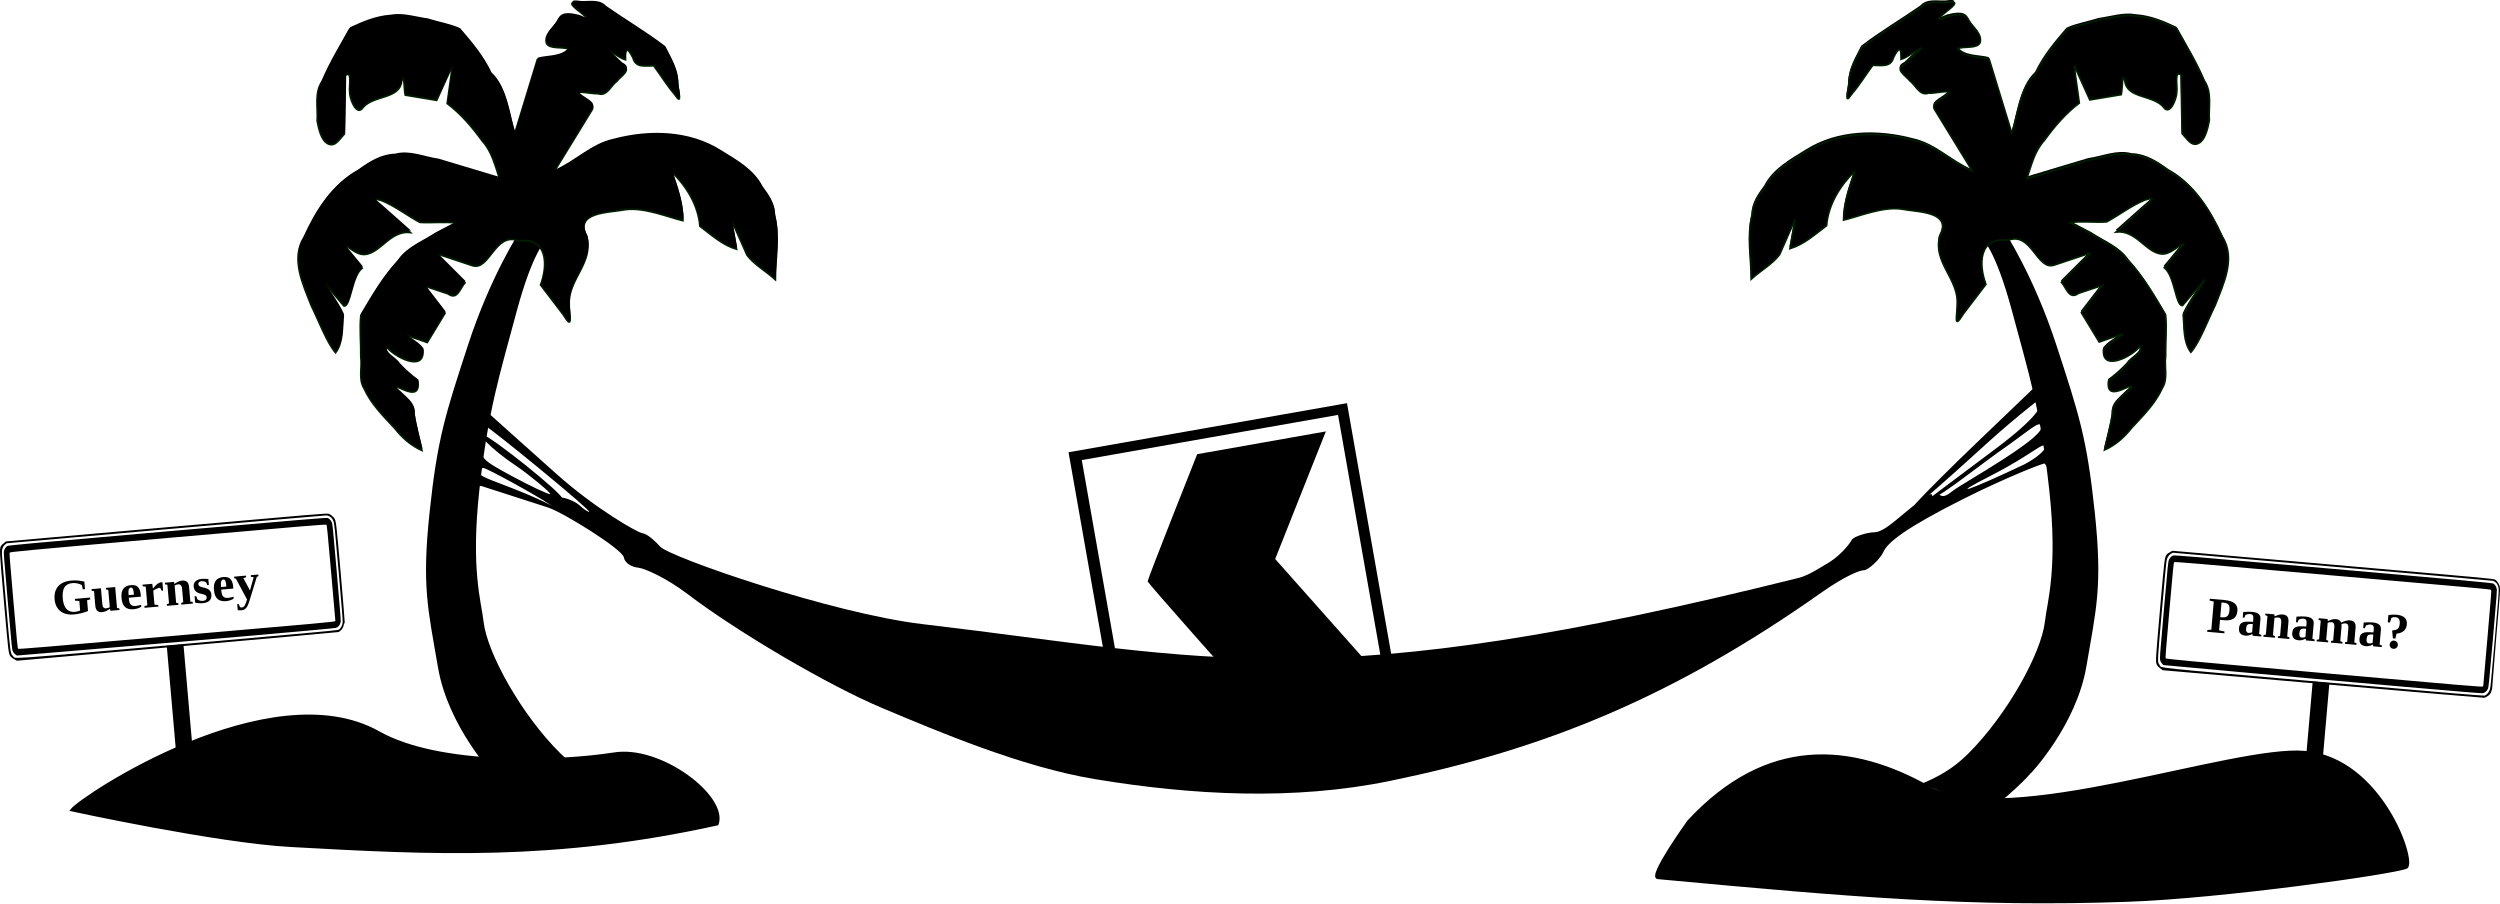
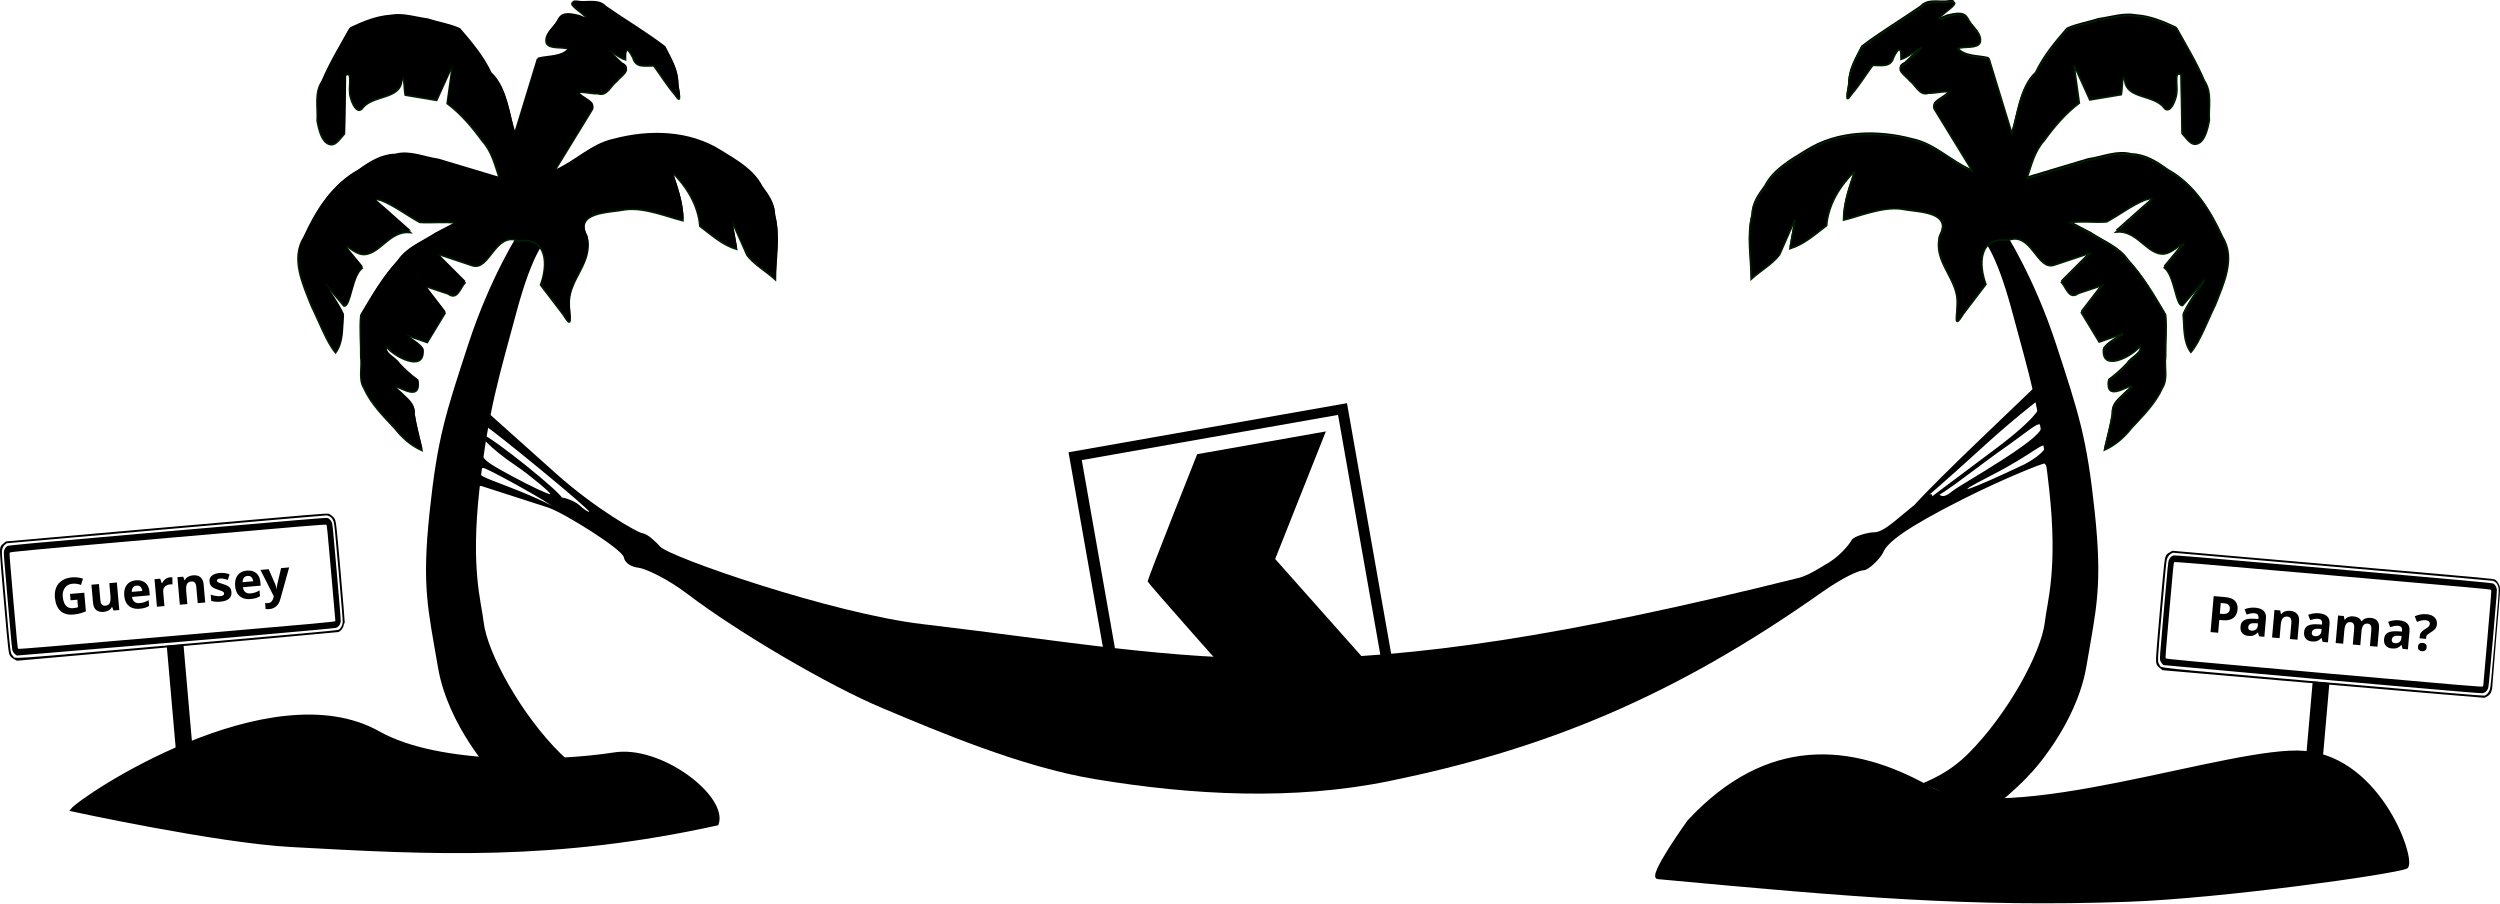
<svg xmlns="http://www.w3.org/2000/svg" viewBox="0 0 2222.525 803.049">
  <defs>
    <style>
		@font-face {
- 			font-family: "DIN 1451 Mittelschrift";
- 		src:	local("DIN 1451 Mittelschrift"),
+ 			font-family: "DIN-1451-Mittelschrift";
+ 			src:	local("DIN 1451 Mittelschrift"),
+ 				local("DIN-1451-Mittelschrift"),
				url("https://bkb-skandal.ch/fonts/din1451.woff2"),
				url("https://bkb-skandal.ch/fonts/din1451.ttf");
		}
		</style>
  </defs>
  <g fill-rule="evenodd">
    <path stroke="#000" stroke-width="5.184" d="M464.674 206.422s-25.98 39.392-46.02 100.765c-20.04 61.372-27.18 82.44-34.17 148.528-6.99 66.088-1.414 85.216 7.44 137.14 8.856 51.922 49.05 94.426 49.05 94.426s19.847 22.04 45.653 38.95c14.182-10.92 31.407-21.11 50.796-26.82-12.587-5.48-27.164-14.13-41.06-27.83-34.952-34.46-65.796-90.19-68.982-118.31-2.06-18.22-11.68-46.7-3.76-118.31 7.92-71.6 18.07-102.28 32.98-157.99 14.92-55.7 26.73-64.85 26.73-64.85l-18.64-5.69z" />
    <path stroke="#001f00" stroke-width="1.469" d="M460.923 214.102c-21.024-8.25-25.66 27.342-41.15 22.013-10.828-3.61-21.656-7.22-32.483-10.828l26.097 26.098c-4.44 5.025-6.91 15.967-15.052 9.896-7.1-2.36-14.2-4.73-21.298-7.1l18.64 24.24c-5.28 8.7-10.562 17.4-15.844 26.1l-21.437-7.45c5.51 4.9 13.844 8.53 17.603 14.22 1.68 20.13-25.64 6.05-32.52-3.03-2.51 7.14 8.18 10.62 11.48 16.15 5.05 5.37 10.47 10.32 16.48 14.61 1.61 10.45-3.81 11.18-12.34 7.62-9.93-4.54-11.08-3.84-2.58 3.56 5.19 5.44 12.32 9.87 11.6 18.34 1.51 10.84 4.64 21.34 7.04 32-9.76-4.36-17.52-11.22-24.11-19.55-10.27-11.11-21.19-21.76-27.48-35.77-5.11-8.1-1.55-18.58-2.84-27.73.22-12.36-1.22-25.16.04-37.24 9.92-16.69 19.59-33.55 32.89-47.85 7.79-11.61 21.62-16.45 32.88-24l19.36-10.1c-10.84-1.38-22.13.11-32.7-.6-11.41-6.2-22.03-14.5-33.92-19.39-13.11-4.17-2.65 3.14 2.55 7.89l23.05 20.49c-18.06-1.91-26.38 18.28-40.58 19.58-7.64.47-13.27-6.45-20.01-9.32L322 238.38c-9.38 7.17-10.18 34.68-16.265 33.68L285.68 248.6c6.235 10.706 14.45 20.915 19.49 31.924-1.16 11.34.253 23.376-6.81 33.11-7.676-8.647-15.155-28.74-21.69-41.94-7.348-18.886-18.54-41.73-6.3-60.913 10.55-23.21 24.79-45.86 47.75-58.52 9.886-7.18 20.186-13.68 32.69-13.99 12.927-3.49 25.73 2.64 38.515 4.42l54.803 16.44c-4-11.88-6.8-24.37-15.51-33.88-8.88-12.28-18.93-24.07-31.09-33.23l4.66-33.55-13.98 30.76-27.965-4.66c-1.082-3.7-.88-22.71-3.15-12.27-1.944 16.62-26.472 11.77-35.427 24.64-5.466 5.15-10.948-9.62-10.824-15.17-.73-4.49 2.468-19.56-3.748-14.65l-.914 51.96c-4.966 5.35-9.244 13.69-16.93 7.21-4.35-4.27-6.084-12.61-7.306-18.87.808-11.87-2.705-24.7 4.437-35.17 6.81-16.14 15.96-31.09 24.46-46.37 11.43-5.34 23-10.21 35.74-11.08 11.16-2.1 22.54 1.86 33.63 3.33 9.31 3.1 19.65 4.59 28.32 8.66 10.6 12.25 20.98 24.59 27.95 39.35 14.3 13.08 16.31 39.26 21.05 52.77 6.72-21.99 13.45-43.99 20.17-65.99 9.57-2.58 21.2-.78 27.96-9.32-6.09-2.22-17.09.37-19.86-5.12-2.37-8.25 6.99-13.54 10.25-20.37 2.95-7.07 12.57-4.46 18.52-3.15 11.24 5.04 9.17 2.17 1.02-4.33-7.13-5.45-11.96-10.02.38-8.04 7.89.35 16.59-1.97 22.62 4.55 17.32 12.02 35.86 22.96 52.43 35.65 5.12 10.34 11.56 20.27 11.48 32.22.35 5.72 4.76 20.238-2.69 9.02-6.88-7.97-12.34-17.07-18.63-25.51-7.34-.09-15.95 2.16-18.43-6.88-4.8-9.75-7.09-9.5-6.68 1.54-4.97-1.3-12.26-7.12-18.12-10.15 2.77 3.12 10.14 9.74 14.67 14.21 10.01 4.8-.39 10.06-4.44 15.18-5.38 4.05-8.61 13.67-16.63 10.86-4.66.49-19.7-3.18-17.52.06 3.29 4.98 16.21 8.35 12.2 14.55l-33.59 54.78c18.38-7.862 32.54-23.402 52.46-27.62 31.41-8.36 67.09-7.74 95.3 10.05 13.96 8.67 29.17 16.917 36.95 32.02 5.59 7.59 11.09 15.22 11.22 25.03 4.8 18.54.75 37.66.74 56.52-8.11-7.45-18.51-13.15-25.18-21.71l-13.96-31.42 4.66 26.1c-12.64-3.8-22.29-12.744-32.62-20.51-1.53-18.82-11.95-35.51-25.17-48.47 4.69 14.25 10.05 28.36 10.14 43.57-13.56-3.2-33.86-11.95-51.02-9.88-15.46 3.01-46.66 1.75-34.2 25.13 4.96 21.75-14.97 35.84-15.92 56.19-.61 11.47 4.59 28.33-5.57 11.77l-19.93-26.11c6.53-17.37 6.56-42.73-19.57-39.15z" />
    <path d="M461.36 212.5c-21.023-8.25-25.66 27.342-41.15 22.013-10.827-3.61-21.655-7.22-32.482-10.828l26.097 26.098c-4.44 5.025-6.91 15.967-15.052 9.895l-21.298-7.1 18.64 24.235c-5.28 8.7-10.562 17.398-15.844 26.097l-21.43-7.456c5.51 4.9 13.85 8.528 17.61 14.215 1.68 20.12-25.63 6.04-32.51-3.03-2.51 7.13 8.18 10.61 11.49 16.14 5.05 5.37 10.48 10.32 16.48 14.61 1.62 10.45-3.81 11.18-12.34 7.62-9.93-4.54-11.07-3.84-2.58 3.56 5.2 5.43 12.32 9.87 11.61 18.34 1.51 10.83 4.64 21.34 7.04 31.99-9.75-4.37-17.52-11.23-24.1-19.55-10.27-11.12-21.18-21.76-27.48-35.78-5.1-8.11-1.54-18.59-2.84-27.74.22-12.36-1.22-25.17.04-37.24 9.92-16.69 19.6-33.56 32.9-47.85 7.8-11.62 21.62-16.45 32.89-24l19.36-10.11c-10.84-1.38-22.13.11-32.69-.6-11.4-6.2-22.02-14.5-33.92-19.39-13.11-4.17-2.64 3.14 2.55 7.89l23.06 20.49c-18.05-1.91-26.37 18.27-40.58 19.57-7.64.46-13.27-6.46-20-9.32l17.71 21.43c-9.38 7.17-10.18 34.68-16.27 33.68l-20.08-23.43c6.24 10.7 14.45 20.91 19.49 31.92-1.16 11.34.25 23.37-6.81 33.11-7.67-8.65-15.15-28.74-21.69-41.94-7.35-18.89-18.54-41.73-6.3-60.92 10.55-23.21 24.79-45.86 47.75-58.52 9.89-7.18 20.19-13.68 32.69-14 12.93-3.5 25.73 2.63 38.51 4.42l54.81 16.44c-4-11.88-6.8-24.37-15.51-33.88-8.88-12.29-18.93-24.08-31.09-33.23l4.66-33.56-13.98 30.75-27.96-4.66c-1.08-3.71-.88-22.72-3.15-12.28-1.94 16.62-26.47 11.77-35.42 24.63-5.46 5.15-10.94-9.63-10.82-15.18-.73-4.49 2.47-19.56-3.75-14.65l-.91 51.96c-4.96 5.35-9.24 13.68-16.93 7.21-4.34-4.28-6.08-12.61-7.3-18.87.81-11.88-2.7-24.7 4.44-35.18 6.81-16.15 15.96-31.09 24.46-46.37 11.43-5.34 23-10.21 35.74-11.08 11.16-2.11 22.54 1.86 33.63 3.33 9.308 3.09 19.65 4.58 28.32 8.65C419.65 37.3 430.03 49.64 437 64.4c14.296 13.07 16.3 39.25 21.04 52.76l20.14-65.97c9.567-2.586 21.2-.78 27.96-9.32-6.1-2.22-17.09.37-19.863-5.12-2.37-8.257 6.985-13.546 10.245-20.376 2.95-7.07 12.568-4.46 18.52-3.15 11.24 5.04 9.175 2.17 1.02-4.324-7.12-5.448-11.96-10.02.38-8.038 7.9.34 16.6-1.97 22.62 4.54 17.32 12.02 35.86 22.96 52.43 35.65 5.12 10.33 11.56 20.26 11.49 32.21.35 5.72 4.75 20.234-2.7 9.022-6.88-7.97-12.35-17.066-18.64-25.506-7.345-.09-15.957 2.15-18.435-6.88-4.794-9.75-7.09-9.51-6.673 1.53-4.97-1.3-12.26-7.12-18.12-10.154 2.77 3.12 10.14 9.74 14.67 14.206 10.01 4.8-.39 10.06-4.44 15.18-5.38 4.05-8.62 13.67-16.63 10.86-4.66.49-19.7-3.18-17.52.06 3.3 4.98 16.21 8.35 12.21 14.56l-33.6 54.78c18.38-7.86 32.54-23.4 52.456-27.614 31.41-8.36 67.09-7.736 95.3 10.05 13.956 8.67 29.17 16.916 36.95 32.024 5.59 7.59 11.09 15.22 11.22 25.03 4.795 18.54.75 37.66.74 56.51-8.115-7.45-18.52-13.15-25.184-21.72l-13.96-31.41 4.66 26.09c-12.64-3.8-22.29-12.745-32.62-20.51-1.525-18.82-11.95-35.51-25.165-48.464 4.68 14.25 10.04 28.36 10.13 43.57-13.56-3.204-33.86-11.95-51.03-9.884-15.45 3.01-46.66 1.75-34.2 25.124 4.96 21.75-14.97 35.833-15.91 56.19-.61 11.463 4.59 28.33-5.56 11.77L481 251.57c6.52-17.37 6.56-42.737-19.578-39.15z" />
    <path stroke="#000" stroke-width="2.074" d="M545.026 670.104c-48.752 7.48-154.258 11.478-208.316-19.013-96.186-54.25-264.518 57.36-273.278 69.11 0 0 129.17 28.1 194.89 31.75 126.45 7.02 234.773 12.68 379.455-19.2 8.978-24.28-51.034-70.22-92.75-62.63z" />
  </g>
  <g fill-rule="evenodd">
    <path stroke="#000" stroke-width="1.445" d="M1781.36 205.973l-18.646 5.695s11.816 9.147 26.73 64.85c14.912 55.702 25.055 86.38 32.975 157.99 7.92 71.607-1.71 100.09-3.77 118.308-3.19 28.11-34.03 83.848-68.99 118.308-13.9 13.7-27.11 20.295-39.69 25.78 19.39 5.714 35.24 17.955 49.42 28.874 25.8-16.907 45.65-38.946 45.65-38.947 0 0 40.19-42.5 49.05-94.42 8.85-51.92 14.43-71.05 7.44-137.14-6.99-66.08-14.13-87.15-34.17-148.53-20.04-61.37-46.02-100.76-46.02-100.76z" />
    <path d="M1784.665 212.05c21.023-8.248 25.66 27.343 41.15 22.014 10.827-3.61 21.655-7.22 32.483-10.828-8.7 8.7-17.4 17.398-26.098 26.098 4.442 5.025 6.91 15.966 15.052 9.895l21.298-7.1-18.64 24.23c5.28 8.7 10.562 17.4 15.844 26.1l21.438-7.46c-5.51 4.9-13.845 8.53-17.604 14.21-1.68 20.12 25.632 6.04 32.517-3.03 2.51 7.13-8.18 10.61-11.485 16.14-5.05 5.37-10.475 10.32-16.477 14.61-1.615 10.45 3.808 11.18 12.338 7.62 9.94-4.54 11.08-3.84 2.59 3.56-5.19 5.43-12.32 9.87-11.6 18.34-1.51 10.83-4.64 21.34-7.04 31.99 9.76-4.37 17.52-11.22 24.11-19.55 10.27-11.12 21.19-21.76 27.48-35.77 5.11-8.11 1.55-18.59 2.84-27.74-.22-12.36 1.22-25.17-.04-37.24-9.92-16.69-19.59-33.56-32.89-47.85-7.79-11.62-21.62-16.45-32.88-24.01l-19.36-10.1c10.84-1.38 22.14.11 32.7-.6 11.41-6.2 22.03-14.5 33.93-19.39 13.1-4.17 2.64 3.14-2.55 7.88l-23.06 20.49c18.06-1.91 26.37 18.27 40.58 19.57 7.64.46 13.28-6.46 20.01-9.32l-17.71 21.44c9.39 7.18 10.18 34.68 16.27 33.69l20.09-23.44c-6.23 10.7-14.45 20.91-19.49 31.92 1.16 11.34-.25 23.37 6.81 33.11 7.68-8.65 15.16-28.74 21.69-41.94 7.35-18.89 18.54-41.73 6.3-60.92-10.55-23.21-24.79-45.86-47.75-58.52-9.88-7.18-20.18-13.69-32.69-14-12.92-3.49-25.73 2.64-38.51 4.42l-54.8 16.44c4-11.88 6.8-24.37 15.51-33.88 8.88-12.29 18.93-24.08 31.09-33.23l-4.66-33.56 13.98 30.76 27.96-4.66c1.08-3.7.88-22.71 3.15-12.27 1.95 16.62 26.47 11.77 35.43 24.64 5.47 5.15 10.95-9.63 10.83-15.18.73-4.49-2.47-19.56 3.75-14.65l.91 51.96c4.96 5.35 9.24 13.68 16.93 7.21 4.35-4.28 6.08-12.62 7.3-18.87-.8-11.88 2.71-24.71-4.43-35.18-6.81-16.15-15.96-31.09-24.46-46.37-11.43-5.35-23-10.21-35.74-11.08-11.16-2.11-22.54 1.86-33.62 3.33-9.31 3.09-19.65 4.58-28.32 8.65-10.6 12.25-20.98 24.59-27.95 39.35-14.3 13.07-16.31 39.25-21.05 52.76l-20.17-65.99c-9.56-2.58-21.2-.775-27.96-9.32 6.1-2.22 17.09.37 19.87-5.12 2.37-8.25-6.986-13.54-10.246-20.37-2.95-7.073-12.567-4.466-18.52-3.15-11.24 5.04-9.17 2.166-1.02-4.33 7.13-5.45 11.96-10.023-.38-8.04-7.89.35-16.59-1.97-22.62 4.55-17.32 12.02-35.86 22.97-52.42 35.65-5.12 10.34-11.56 20.27-11.49 32.22-.35 5.72-4.75 20.24 2.7 9.024 6.88-7.97 12.34-17.07 18.634-25.51 7.34-.09 15.953 2.155 18.43-6.88 4.8-9.75 7.09-9.503 6.676 1.536 4.97-1.29 12.262-7.12 18.123-10.15-2.77 3.12-10.14 9.74-14.67 14.2-10.01 4.8.397 10.06 4.45 15.18 5.38 4.05 8.62 13.668 16.63 10.85 4.66.5 19.71-3.18 17.52.06-3.29 4.98-16.2 8.35-12.2 14.56l33.585 54.8c-18.38-7.87-32.54-23.403-52.455-27.62-31.41-8.36-67.09-7.732-95.3 10.05-13.957 8.67-29.17 16.92-36.95 32.028-5.59 7.59-11.09 15.217-11.22 25.03-4.797 18.537-.75 37.66-.74 56.516 8.113-7.45 18.514-13.15 25.182-21.71l13.96-31.42-4.66 26.1c12.643-3.8 22.29-12.75 32.62-20.51 1.524-18.83 11.95-35.52 25.164-48.47-4.68 14.25-10.04 28.36-10.133 43.57 13.56-3.2 33.86-11.95 51.02-9.88 15.46 3.01 46.67 1.75 34.21 25.12-4.96 21.75 14.97 35.832 15.92 56.19.61 11.47-4.59 28.33 5.57 11.77l19.93-26.11c-6.53-17.37-6.56-42.73 19.57-39.14z" />
    <path stroke="#000" stroke-width="2.074" d="M2049.216 668.582c-63.69-5.785-265.427 69.807-334.44 31.172-69.013-38.635-143.798-44.98-213.668 30.223 0 0-35.905 49.736-27.322 50.534 174.895 16.28 278.368 25.03 417.667 20.16 83.14-2.9 235.724-24.3 247.83-29.4 8.9-3.74-21.586-96.46-90.067-102.68z" />
  </g>
  <path fill-rule="evenodd" stroke="#001f00" stroke-width="1.469" d="M1785.103 213.653c21.023-8.25 25.66 27.342 41.15 22.013 10.827-3.61 21.655-7.22 32.483-10.828l-26.098 26.098c4.442 5.025 6.91 15.967 15.052 9.895 7.1-2.36 14.2-4.73 21.298-7.09l-18.64 24.24c5.28 8.7 10.562 17.4 15.844 26.1l21.438-7.45c-5.51 4.9-13.845 8.53-17.603 14.22-1.68 20.13 25.63 6.04 32.516-3.03 2.51 7.14-8.18 10.62-11.485 16.15-5.05 5.37-10.475 10.32-16.477 14.62-1.61 10.45 3.81 11.18 12.34 7.62 9.93-4.53 11.08-3.84 2.58 3.56-5.19 5.43-12.32 9.87-11.6 18.34-1.51 10.84-4.64 21.35-7.04 32 9.76-4.36 17.52-11.22 24.11-19.55 10.28-11.11 21.19-21.76 27.48-35.77 5.11-8.1 1.55-18.58 2.84-27.73-.22-12.36 1.22-25.17-.04-37.24-9.92-16.69-19.59-33.55-32.89-47.85-7.79-11.62-21.62-16.45-32.88-24l-19.37-10.11c10.84-1.38 22.14.11 32.7-.6 11.41-6.2 22.03-14.5 33.92-19.39 13.11-4.17 2.65 3.14-2.55 7.89l-23.05 20.49c18.06-1.91 26.38 18.28 40.58 19.58 7.64.46 13.27-6.46 20.01-9.32l-17.71 21.43c9.39 7.18 10.18 34.68 16.27 33.69l20.09-23.43c-6.23 10.71-14.44 20.92-19.49 31.93 1.16 11.34-.25 23.38 6.81 33.11 7.68-8.65 15.16-28.74 21.69-41.94 7.35-18.88 18.55-41.73 6.3-60.91-10.55-23.21-24.79-45.86-47.75-58.52-9.88-7.18-20.18-13.68-32.69-13.99-12.92-3.5-25.73 2.64-38.51 4.42l-54.8 16.44c4-11.88 6.81-24.37 15.52-33.88 8.88-12.29 18.93-24.08 31.09-33.23l-4.66-33.56 13.98 30.76 27.96-4.66c1.09-3.7.88-22.72 3.15-12.28 1.95 16.62 26.48 11.77 35.43 24.64 5.47 5.156 10.95-9.623 10.82-15.173.73-4.49-2.47-19.554 3.75-14.65l.91 51.96c4.97 5.35 9.25 13.68 16.93 7.21 4.35-4.28 6.09-12.62 7.31-18.874-.81-11.88 2.71-24.7-4.44-35.18-6.81-16.14-15.96-31.09-24.45-46.367-11.43-5.346-23-10.21-35.74-11.085-11.16-2.1-22.54 1.87-33.63 3.33-9.3 3.1-19.65 4.58-28.32 8.66-10.6 12.256-20.98 24.597-27.95 39.36-14.3 13.07-16.3 39.25-21.04 52.76l-20.17-65.99c-9.57-2.585-21.2-.78-27.96-9.32 6.09-2.22 17.09.37 19.86-5.12 2.37-8.26-6.98-13.545-10.24-20.375-2.95-7.07-12.56-4.46-18.52-3.15-11.24 5.04-9.18 2.17-1.02-4.33 7.12-5.45 11.96-10.02-.38-8.04-7.89.35-16.59-1.97-22.62 4.55-17.32 12.02-35.86 22.965-52.43 35.65-5.12 10.337-11.56 20.267-11.48 32.21-.35 5.72-4.76 20.236 2.69 9.02 6.88-7.97 12.35-17.07 18.64-25.51 7.35-.09 15.96 2.15 18.44-6.88 4.8-9.75 7.09-9.502 6.68 1.537 4.98-1.3 12.27-7.125 18.13-10.16-2.77 3.12-10.14 9.747-14.67 14.21-10.01 4.8.4 10.06 4.45 15.176 5.38 4.046 8.62 13.664 16.63 10.853 4.67.49 19.71-3.18 17.53.053-3.29 4.98-16.21 8.35-12.2 14.56 11.2 18.26 22.39 36.53 33.59 54.79-18.38-7.865-32.54-23.405-52.455-27.62-31.41-8.36-67.09-7.74-95.3 10.05-13.952 8.67-29.17 16.916-36.95 32.02-5.59 7.59-11.09 15.22-11.22 25.03-4.79 18.54-.75 37.66-.74 56.52 8.12-7.45 18.52-13.15 25.19-21.71L1595.9 195l-4.66 26.1c12.644-3.8 22.29-12.746 32.622-20.508 1.524-18.825 11.947-35.513 25.165-48.47-4.685 14.25-10.046 28.364-10.137 43.57 13.56-3.202 33.86-11.95 51.025-9.88 15.46 3.01 46.665 1.75 34.204 25.124-4.96 21.75 14.96 35.837 15.91 56.194.61 11.465-4.59 28.33 5.56 11.77l19.92-26.112c-6.53-17.37-6.56-42.73 19.57-39.145z" />
  <path d="M397.503 398.39c1.098-8.946 5.798-15 7.514-30.022 6.69-9.61 12.314-13.83 29.035-14.178l-1.363 11.686 61.83 55.3c34.01 30.42 71.74 52.16 76.61 52.843 4.86.69 12.37 8.09 15.77 11.93 8.2 9.26 152.65 59.41 233.12 68.89 258.44 30.44 353.38 65.19 779.59-41.23 8.48-2.12 22.4-11.28 22.4-11.28 12.32-6.2 22.3-18.56 23.98-22.04 1.68-3.48 14.69-7.06 19.85-7.06 5.19 0 11.03-3.5 21.82-12.59 19.07-16.07 28.1-22.35 29.6-21.16 1.5 1.2-1.62 4.75 3.46 1.09 5.08-3.65 3.65 5.26 14.72-3.75 4.86-3.96 25.03-15.29 45.28-28.41 25.76-16.7 35.96-25.72 33.9-29.97-2.23-4.61-9.88 4.02-39.25 24.4 0 0-16.73 12.27-25 18.52-38.88 29.36-34.82 21.49-34.82 21.49l59.41-44.53c35.13-26.35 45.51-41.53 34.41-40.57-35.75 28.34-46.58 40.42-85.36 74.38-52.31 46.63-12.87 5.65 35.45-40.63l49.65-47.56c.01-12.23-6.14-18.18 16.96-19.78 26.14 151.74 13.81 116.47-8.41 87.88-2.39 0-35.54 13.07-72.39 31.6-50.94 25.62-67.13 38.47-70.86 46.97-2.7 6.14-13.42 16.35-17.48 16.35-4.06 0-18.02 5.98-37.36 19.62-133.13 93.93-247.1 139.54-383.86 167.67-85.66 17.62-176.08 12.71-262.36-1.6-65.56-10.87-139.49-42.38-189.08-63.21C737 609.62 656.4 562.41 611.26 528.12c-18.78-14.27-37.953-22.76-43.51-23.39-6.197-.7-12.19-3.84-13.17-9.3-1.265-7.086-53.757-39.86-67.416-44.266l-59.15-19.07-19.043-.872c-8-4.998-8.25-22.554-11.47-32.842zm82.717 18.727c-25.41-20.846-47.07-37.967-48.135-38.045-1.063-.13-2.773 6.35-3.798 14.285-1.784 13.802-.59 15.114 27.476 30.24 16.137 8.698 31.12 15.756 33.297 15.684 2.177-.13-19.805-18.2-29.57-24.69-24.747-16.43-36.663-31.03-31.255-28.92 11.14 4.36 69.916 51.57 71.824 57.53.68 2.15-4.6-.22-1.5-.79 3.1-.56 13.12 3.47 16.52 6.71 3.39 3.25 7.33 5.91 8.75 5.91s-18.21-17.05-43.62-37.9zm7.635 30.776C477.105 440.47 432.463 416 429.673 416c-1.666 0-3.03 2.258-3.03 5.018 0 2.762 15.31 7.596 32.21 14.363 32.56 13.04 36.53 17.71 29.002 12.52zm1311.733-35.023c10.14-5.287 18.437-12.134 18.437-15.214 0-6.47-11.088 6.257-46.707 24.454-43.43 22.187-17.668 12.604 28.27-9.24z" />
  <path d="M971.7 525.474L949.94 402.07l123.77-21.826 123.77-21.824 21.76 123.406L1241 605.23l-123.77 21.825-123.77 21.824zm237.92-42.705l-20.087-113.92-113.913 20.08-113.912 20.08 20.086 113.91 20.085 113.91 113.91-20.09 113.91-20.09zm-149.234 80.4c-21.952-24.77-40.01-45.6-40.13-46.28-.12-.68 9.742-26.41 21.917-57.18l22.135-55.94 57.218-10.12 57.22-10.12-.773 1.83c-.424 1-10.57 26.53-22.546 56.71l-21.774 54.88 3.294 3.71 40.435 45.54 37.143 41.82-57.113 10.07-57.113 10.07zm1157.88-47.8c1.545.89 3.308 3.7 3.843 5.44.84 2.76.66 5.03-3.1 48.09-2.07 23.72-3.26 42.59-3.49 43.4-.23.79-.66 2.08-.82 2.7-.61 2.37-4 4.95-6.36 5.34-.53.08-65.03-5.39-143.35-12.18l-142.39-12.33-1.47-1.1c-1.52-1.14-3.51-2.96-3.95-4.42-.87-2.85-.75-4.7 3.05-48.18 4.04-46.2 4.06-46.38 5.98-49.16.53-.77 2.39-1.78 3.34-2.33l1.71-1 142.7 12.39c137.83 11.97 142.75 12.42 144.28 13.3zm-288.02-23.21c-1.766.89-3.11 2.71-3.91 5.28-.46 1.47-1.333 10.47-4.348 44.88-4.208 48-4.107 45.69-2.126 48.81 1.9 2.98-10.535 1.68 145.612 15.28 99.37 8.66 142.194 12.25 143.188 12.02 1.935-.45 4.07-2.87 4.905-5.58.53-1.72 1.21-8.71 4.33-44.66 3.327-38.32 3.67-42.86 3.393-45.02-.448-3.49-2.084-5.69-5.088-6.83-.333-.13-64.47-5.8-142.525-12.6l-141.92-12.37zm286.32 26.66c1.407.83 2.384 2.26 2.982 4.36.44 1.54.32 3.14-3.31 44.55-3.596 41.04-3.796 43.02-4.494 44.61-.96 2.19-2.667 3.61-4.746 3.95-1.844.3-105.04-8.7-217.878-19.02l-65.835-6.02-1.19-1.26c-.655-.7-1.407-2.03-1.673-2.97-.475-1.69-.423-2.39 3.282-44.66 3.58-40.86 3.8-43.02 4.484-44.57.87-1.96 1.965-3.15 3.575-3.88 1.083-.49 15.645.72 142.433 11.83 118.808 10.4 141.407 12.48 142.37 13.05zm-283.726-18.98c-.482.55-.922 5-4.23 42.73-3.38 38.65-3.64 42.16-3.22 42.73.39.52 21.99 2.62 140.53 13.12 129.705 11.49 140.68 12.41 141.45 11.84l.29-.83 3.687-42.16c3.306-37.77 3.645-42.23 3.26-42.86-.39-.64-13.114-1.64-140.827-12.82-127.714-11.18-140.44-12.32-140.933-11.77z" />
-   <text x="175.349" y="1065.431" font-weight="bold" font-size="45" font-family="DIN 1451 Mittelschrift" transform="rotate(5 6838.32 21264.357)">Panama?</text>
+   <text x="175.349" y="1065.431" font-weight="bold" font-size="45" font-family="DIN-1451-Mittelschrift" transform="rotate(5 6838.32 21264.357)">Panama?</text>
  <path d="M148.244 574.107l14.84-1.298 8.826 100.9-14.838 1.3z" />
  <path d="M2056.02 605.86l14.838 1.298-8.828 100.904-14.84-1.298zM292.313 456.806c1.675.608 4.36 2.758 5.19 4.382 1.313 2.57 1.595 5.094 5.372 48.157 2.08 23.72 3.653 43.062 3.568 43.894-.083.81-.82 1.69-.87 2.32-.19 2.44-2.54 5.56-4.79 6.35-.5.18-64.977 5.98-143.28 12.9L15.13 587.4l-1.636-.825c-1.692-.854-3.955-2.406-4.643-3.76-1.34-2.656-1.55-4.5-5.35-47.977-4.05-46.195-4.06-46.373-2.65-49.45.39-.85 2.04-2.065 2.87-2.772l1.51-1.283 142.68-12.576c137.82-12.15 142.75-12.557 144.41-11.954zM4.64 483.966c-1.586 1.19-2.593 3.21-2.936 5.885-.197 1.54.508 10.55 3.512 44.96 4.193 48.01 3.89 45.72 6.383 48.44 2.39 2.61-10.09 3.49 146.05-10.23 99.36-8.73 142.16-12.62 143.1-13.02 1.83-.77 3.51-3.53 3.86-6.34.22-1.78-.33-8.78-3.49-44.73-3.38-38.31-3.83-42.84-4.48-44.92-1.05-3.36-3.04-5.23-6.2-5.84-.35-.06-64.5 5.49-142.55 12.34L5.99 482.96zm286.597-23.462c1.53.576 2.742 1.815 3.695 3.782.7 1.444.862 3.042 4.477 44.446 3.58 41.043 3.73 43.026 3.32 44.718-.57 2.324-2 4.022-3.99 4.72-1.77.616-104.96 9.667-217.87 19.107l-65.88 5.508-1.39-1.037c-.77-.57-1.74-1.756-2.17-2.635-.76-1.575-.83-2.275-4.53-44.547-3.57-40.862-3.73-43.032-3.33-44.67.51-2.083 1.39-3.442 2.85-4.44.98-.67 15.53-2.007 142.32-13.083 118.81-10.38 141.42-12.263 142.47-11.87zM8.643 491.284c-.386.626-.047 5.084 3.254 42.817 3.382 38.66 3.73 42.17 4.248 42.65.475.45 21.993-1.43 140.553-11.68 129.73-11.21 140.698-12.21 141.357-12.9l.05-.67-3.688-42.16c-3.304-37.77-3.745-42.22-4.234-42.77-.494-.55-13.108.47-140.822 11.65C21.65 489.37 9.04 490.65 8.65 491.28z" />
-   <text x="206.614" y="788.06" font-weight="bold" font-size="45" font-family="DIN 1451 Mittelschrift" transform="rotate(-5 -2628.65 2488.64)">Guernsey</text>
+   <text x="206.614" y="788.06" font-weight="bold" font-size="45" font-family="DIN-1451-Mittelschrift" transform="rotate(-5 -2628.65 2488.64)">Guernsey</text>
</svg>
